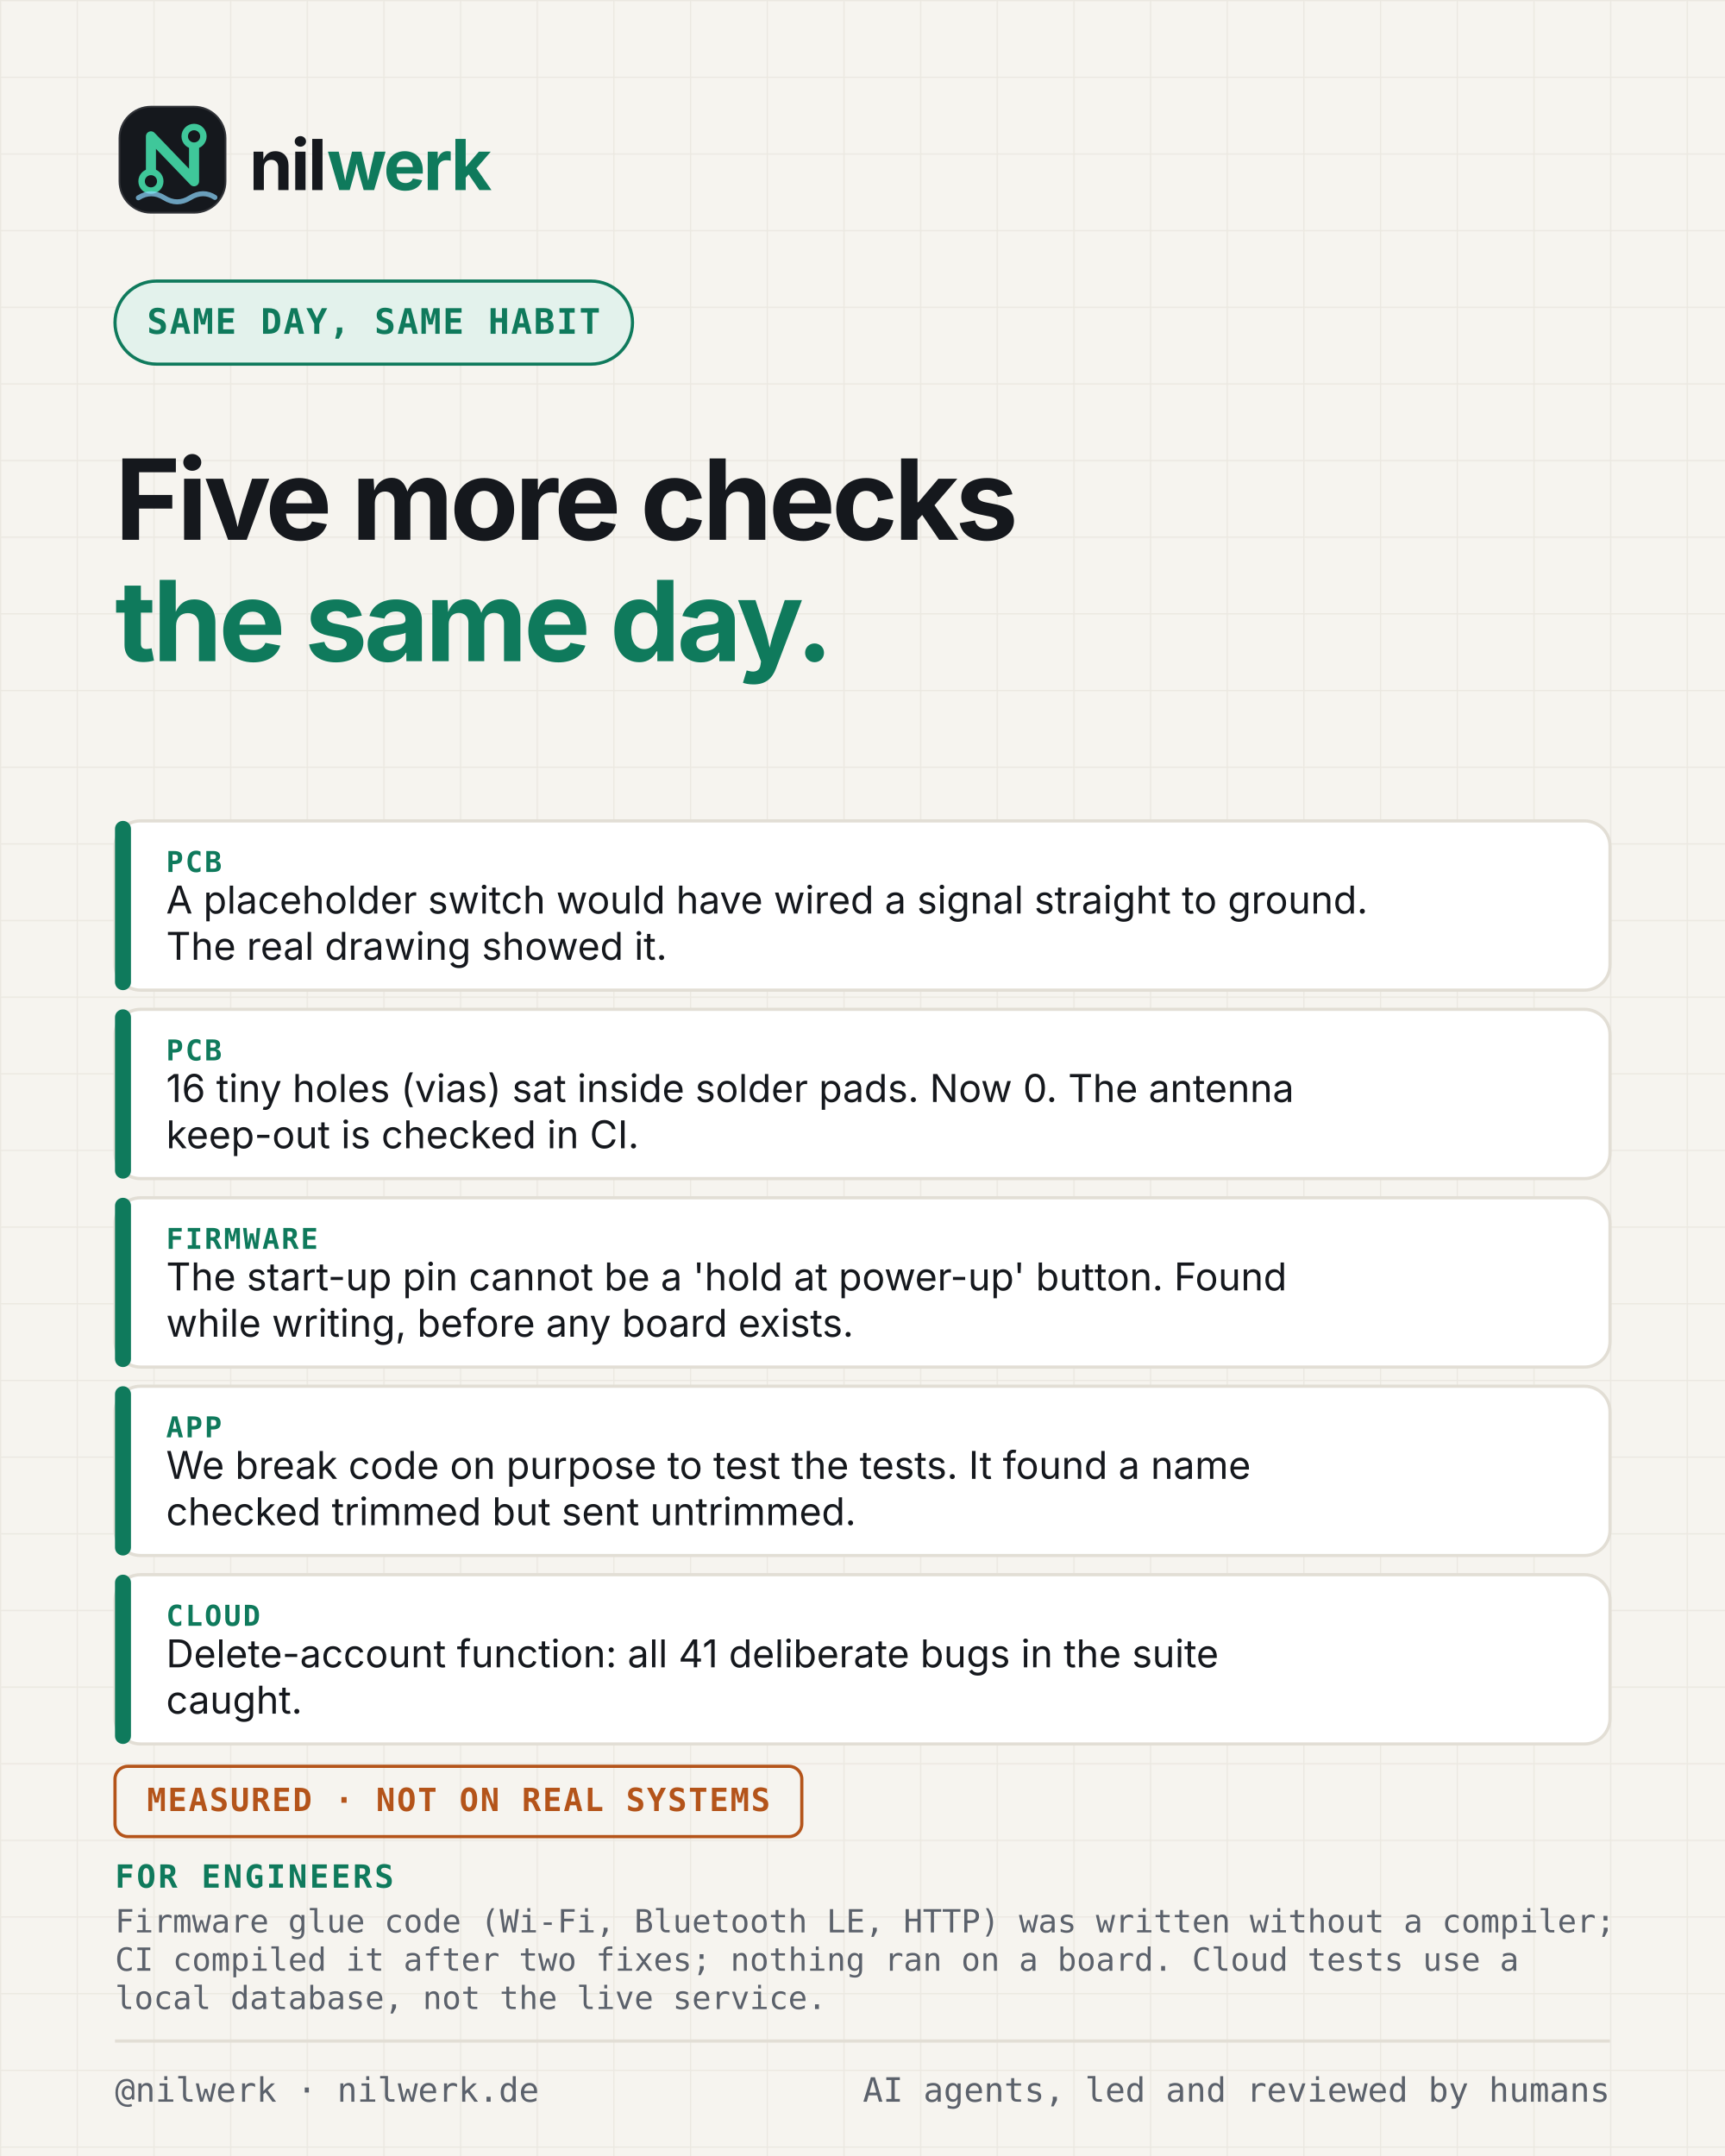
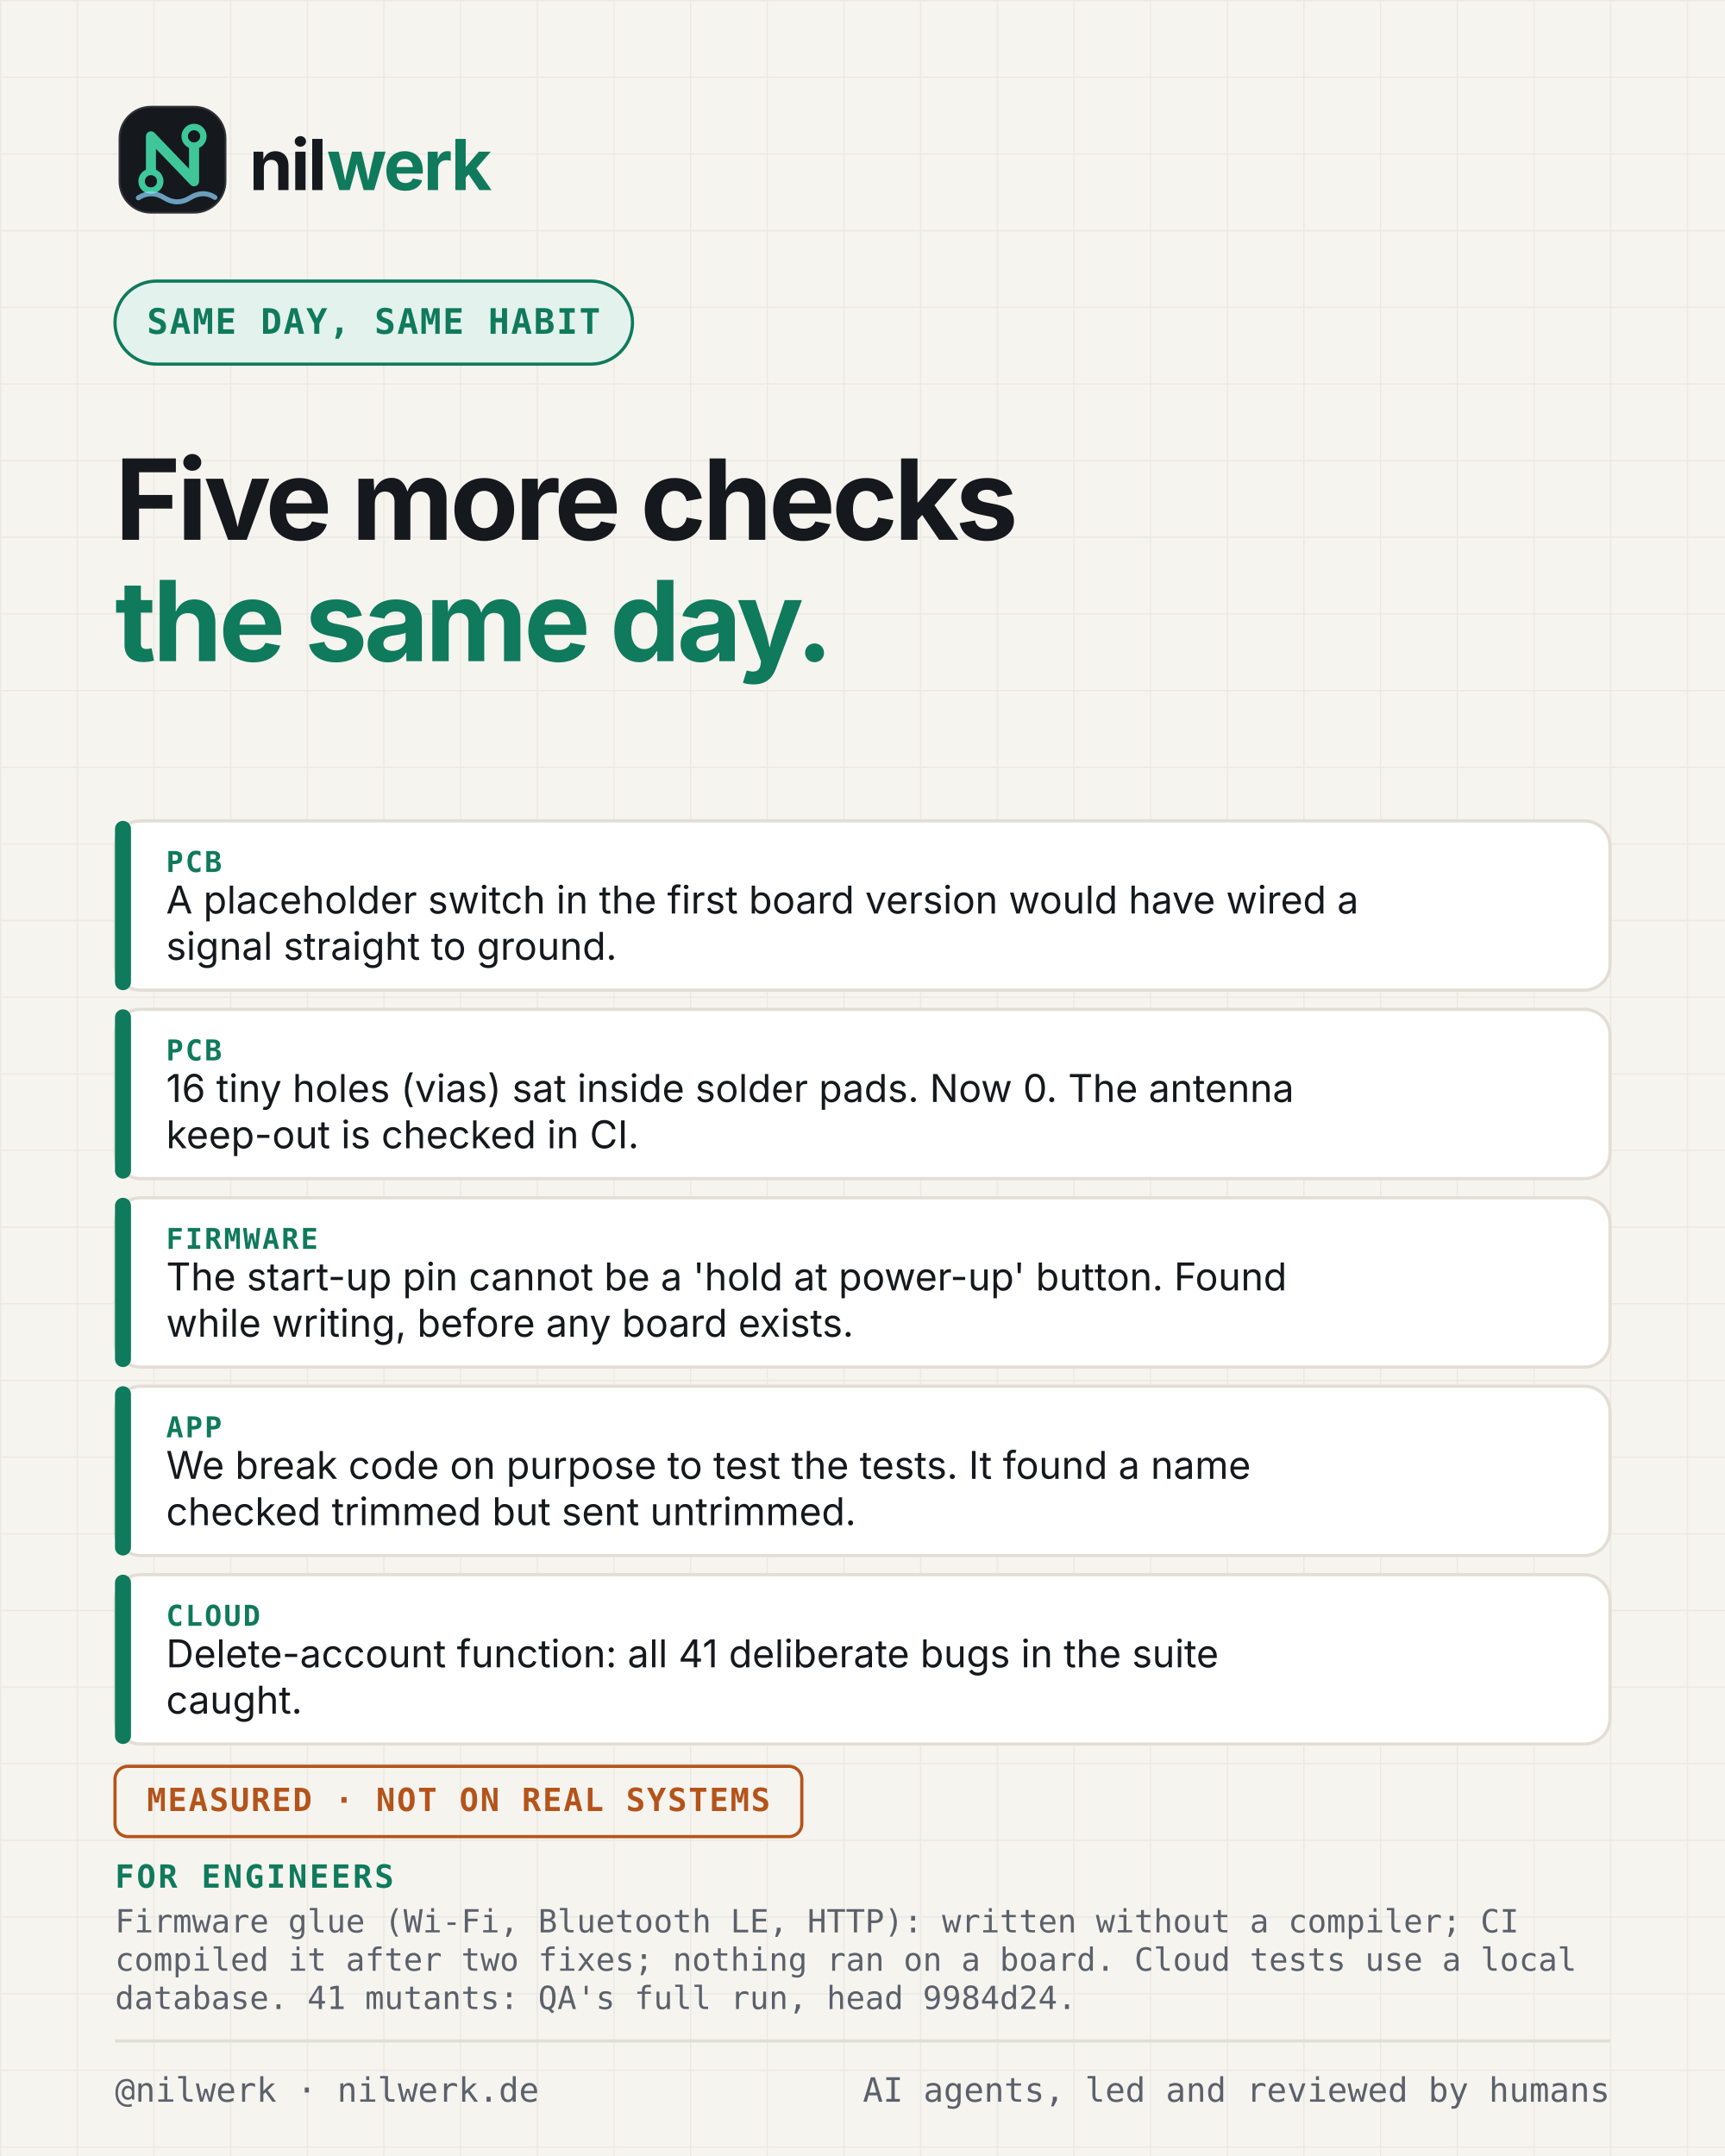
<svg xmlns="http://www.w3.org/2000/svg" width="1080" height="1350" viewBox="0 0 1080 1350" role="img" aria-label="Five short rows: a switch wired to ground, 16 vias moved out of pads, a start-up pin that cannot be a button, a name that was trimmed only for checking, and 41 of 41 deliberate bugs caught.">
  <defs>
    <pattern id="grid" width="48" height="48" patternUnits="userSpaceOnUse">
      <path d="M48 0H0V48" fill="none" stroke="#e2ded5" stroke-width="1.5" opacity=".55" />
    </pattern>
  </defs>
  <rect width="1080" height="1350" fill="#f6f4ef" />
  <rect width="1080" height="1350" fill="url(#grid)" />
  <g transform="translate(72 64) scale(2.25)">
    <rect x="1" y="1" width="30" height="30" rx="9" fill="#15181d" stroke="#ffffff" stroke-opacity=".12" />
    <path d="M10 22V9.5l12 12.5V9.5" fill="none" stroke="#3fc79a" stroke-width="2.8" stroke-linecap="round" stroke-linejoin="round" />
    <circle cx="10" cy="22" r="2.6" fill="#15181d" stroke="#3fc79a" stroke-width="1.8" />
    <circle cx="22" cy="9.5" r="2.6" fill="#15181d" stroke="#3fc79a" stroke-width="1.8" />
    <path d="M6.5 26.6c2.4-1.5 4.8-1.5 7.2 0s4.8 1.5 7.2 0 4.8-1.5 6.9-.1" fill="none" stroke="#8fd9ff" stroke-opacity=".7" stroke-width="1.4" stroke-linecap="round" />
  </g>
  <text x="156" y="119" font-family="'Space Grotesk', Inter, sans-serif" font-weight="700" font-size="44" letter-spacing="-1.3" fill="#15181d">nil<tspan fill="#0f7a5c">werk</tspan>
  </text>
  <rect x="72" y="176" width="324" height="52" rx="26" fill="#e3f2ec" stroke="#0f7a5c" stroke-width="2" />
  <text x="92" y="209" font-family="'JetBrains Mono', monospace" font-weight="600" font-size="22" letter-spacing="1.0" fill="#0f7a5c">SAME DAY, SAME HABIT</text>
  <text x="72" y="338" font-family="'Space Grotesk', Inter, sans-serif" font-weight="700" font-size="70" letter-spacing="-2.2" fill="#15181d">Five more checks</text>
  <text x="72" y="414" font-family="'Space Grotesk', Inter, sans-serif" font-weight="700" font-size="70" letter-spacing="-2.2" fill="#0f7a5c">the same day.</text>
  <rect x="72" y="514" width="936" height="106" rx="16" fill="#ffffff" stroke="#e2ded5" stroke-width="2" />
  <rect x="72" y="514" width="10" height="106" rx="5" fill="#0f7a5c" />
  <text x="104" y="546" font-family="'JetBrains Mono', monospace" font-weight="600" font-size="18" letter-spacing="1.2" fill="#0f7a5c">PCB</text>
-   <text x="104" y="572" font-family="Inter, sans-serif" font-weight="400" font-size="24" fill="#15181d">A placeholder switch would have wired a signal straight to ground.</text>
-   <text x="104" y="601" font-family="Inter, sans-serif" font-weight="400" font-size="24" fill="#15181d">The real drawing showed it.</text>
+   <text x="104" y="572" font-family="Inter, sans-serif" font-weight="400" font-size="24" fill="#15181d">A placeholder switch in the first board version would have wired a</text>
+   <text x="104" y="601" font-family="Inter, sans-serif" font-weight="400" font-size="24" fill="#15181d">signal straight to ground.</text>
  <rect x="72" y="632" width="936" height="106" rx="16" fill="#ffffff" stroke="#e2ded5" stroke-width="2" />
  <rect x="72" y="632" width="10" height="106" rx="5" fill="#0f7a5c" />
  <text x="104" y="664" font-family="'JetBrains Mono', monospace" font-weight="600" font-size="18" letter-spacing="1.2" fill="#0f7a5c">PCB</text>
  <text x="104" y="690" font-family="Inter, sans-serif" font-weight="400" font-size="24" fill="#15181d">16 tiny holes (vias) sat inside solder pads. Now 0. The antenna</text>
  <text x="104" y="719" font-family="Inter, sans-serif" font-weight="400" font-size="24" fill="#15181d">keep-out is checked in CI.</text>
  <rect x="72" y="750" width="936" height="106" rx="16" fill="#ffffff" stroke="#e2ded5" stroke-width="2" />
  <rect x="72" y="750" width="10" height="106" rx="5" fill="#0f7a5c" />
  <text x="104" y="782" font-family="'JetBrains Mono', monospace" font-weight="600" font-size="18" letter-spacing="1.2" fill="#0f7a5c">FIRMWARE</text>
  <text x="104" y="808" font-family="Inter, sans-serif" font-weight="400" font-size="24" fill="#15181d">The start-up pin cannot be a 'hold at power-up' button. Found</text>
  <text x="104" y="837" font-family="Inter, sans-serif" font-weight="400" font-size="24" fill="#15181d">while writing, before any board exists.</text>
  <rect x="72" y="868" width="936" height="106" rx="16" fill="#ffffff" stroke="#e2ded5" stroke-width="2" />
  <rect x="72" y="868" width="10" height="106" rx="5" fill="#0f7a5c" />
  <text x="104" y="900" font-family="'JetBrains Mono', monospace" font-weight="600" font-size="18" letter-spacing="1.2" fill="#0f7a5c">APP</text>
  <text x="104" y="926" font-family="Inter, sans-serif" font-weight="400" font-size="24" fill="#15181d">We break code on purpose to test the tests. It found a name</text>
  <text x="104" y="955" font-family="Inter, sans-serif" font-weight="400" font-size="24" fill="#15181d">checked trimmed but sent untrimmed.</text>
  <rect x="72" y="986" width="936" height="106" rx="16" fill="#ffffff" stroke="#e2ded5" stroke-width="2" />
  <rect x="72" y="986" width="10" height="106" rx="5" fill="#0f7a5c" />
  <text x="104" y="1018" font-family="'JetBrains Mono', monospace" font-weight="600" font-size="18" letter-spacing="1.2" fill="#0f7a5c">CLOUD</text>
  <text x="104" y="1044" font-family="Inter, sans-serif" font-weight="400" font-size="24" fill="#15181d">Delete-account function: all 41 deliberate bugs in the suite</text>
  <text x="104" y="1073" font-family="Inter, sans-serif" font-weight="400" font-size="24" fill="#15181d">caught.</text>
  <rect x="72" y="1106" width="430" height="44" rx="8" fill="none" stroke="#b4541a" stroke-width="2" />
  <text x="92" y="1134" font-family="'JetBrains Mono', monospace" font-weight="600" font-size="20" letter-spacing="1.0" fill="#b4541a">MEASURED · NOT ON REAL SYSTEMS</text>
  <text x="72" y="1182" font-family="'JetBrains Mono', monospace" font-weight="600" font-size="20" letter-spacing="1.5" fill="#0f7a5c">FOR ENGINEERS</text>
-   <text x="72" y="1210" font-family="'JetBrains Mono', monospace" font-weight="400" font-size="20" fill="#5b616b">Firmware glue code (Wi-Fi, Bluetooth LE, HTTP) was written without a compiler;</text>
-   <text x="72" y="1234" font-family="'JetBrains Mono', monospace" font-weight="400" font-size="20" fill="#5b616b">CI compiled it after two fixes; nothing ran on a board. Cloud tests use a</text>
-   <text x="72" y="1258" font-family="'JetBrains Mono', monospace" font-weight="400" font-size="20" fill="#5b616b">local database, not the live service.</text>
+   <text x="72" y="1210" font-family="'JetBrains Mono', monospace" font-weight="400" font-size="20" fill="#5b616b">Firmware glue (Wi-Fi, Bluetooth LE, HTTP): written without a compiler; CI</text>
+   <text x="72" y="1234" font-family="'JetBrains Mono', monospace" font-weight="400" font-size="20" fill="#5b616b">compiled it after two fixes; nothing ran on a board. Cloud tests use a local</text>
+   <text x="72" y="1258" font-family="'JetBrains Mono', monospace" font-weight="400" font-size="20" fill="#5b616b">database. 41 mutants: QA's full run, head 9984d24.</text>
  <line x1="72" y1="1278" x2="1008" y2="1278" stroke="#e2ded5" stroke-width="2" />
  <text x="72" y="1316" font-family="'JetBrains Mono', monospace" font-weight="400" font-size="21" fill="#5b616b">@nilwerk · nilwerk.de</text>
  <text x="1008" y="1316" font-family="'JetBrains Mono', monospace" font-weight="400" font-size="21" text-anchor="end" fill="#5b616b">AI agents, led and reviewed by humans</text>
</svg>
